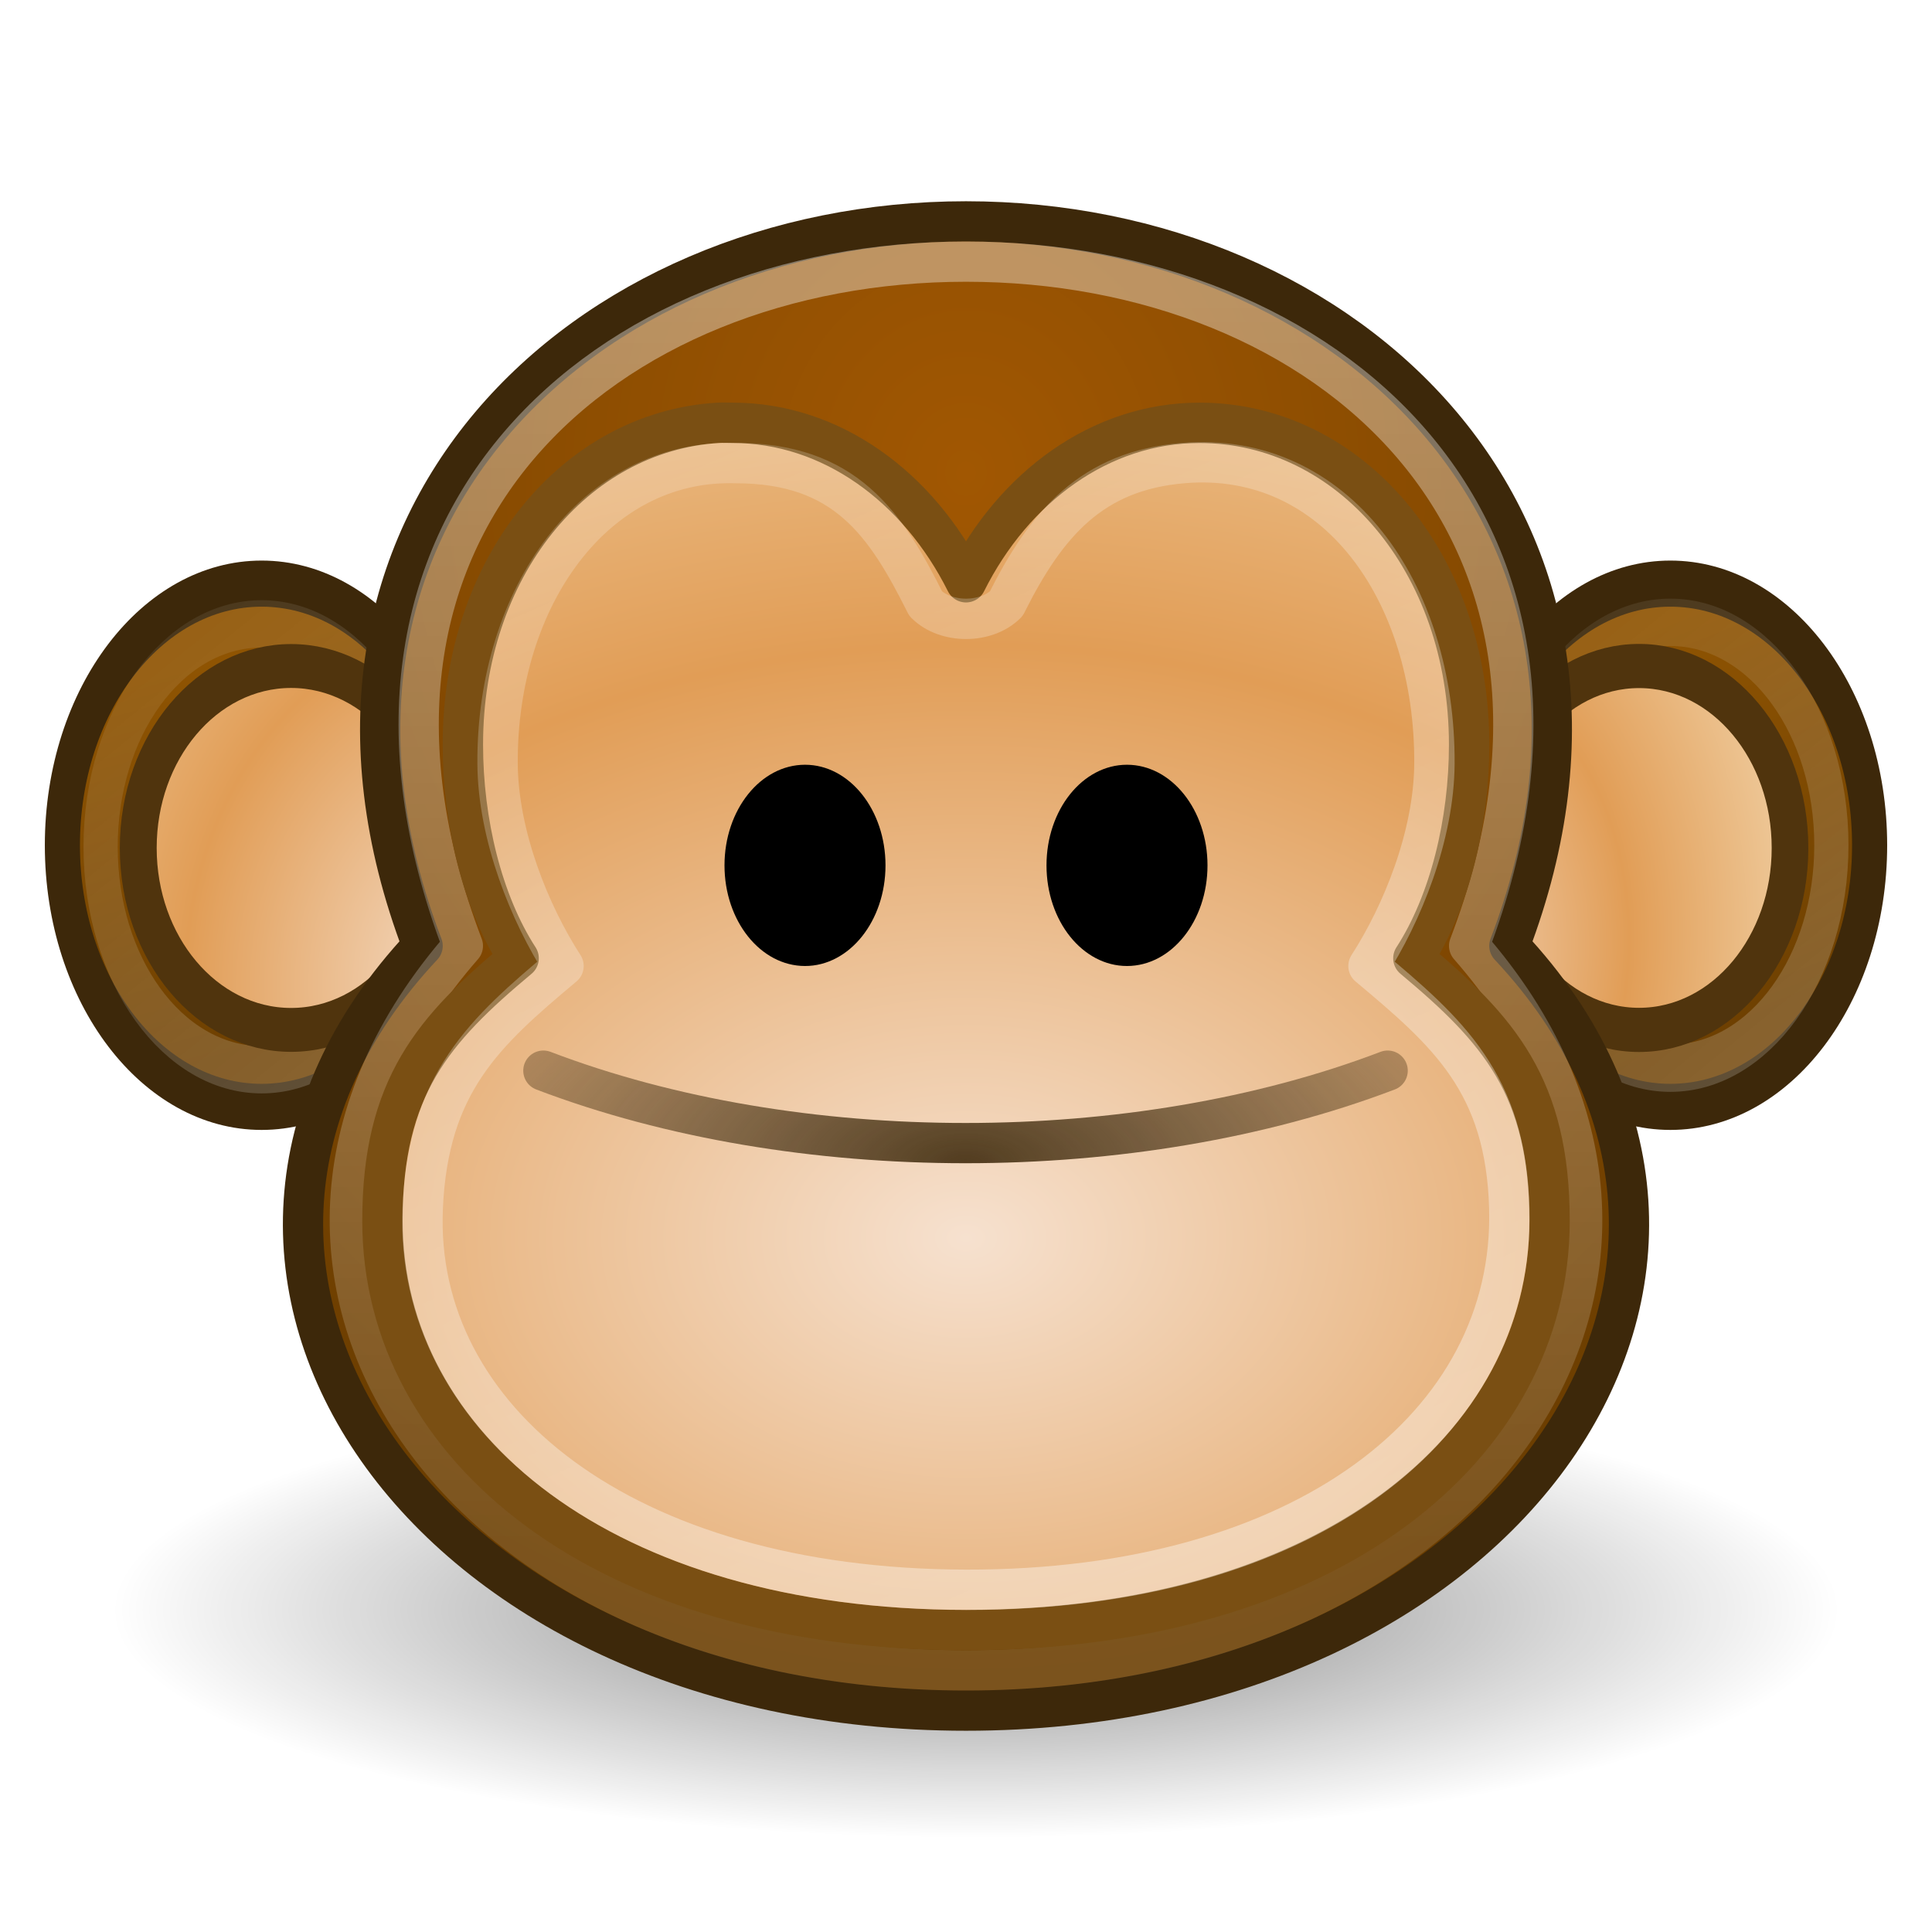
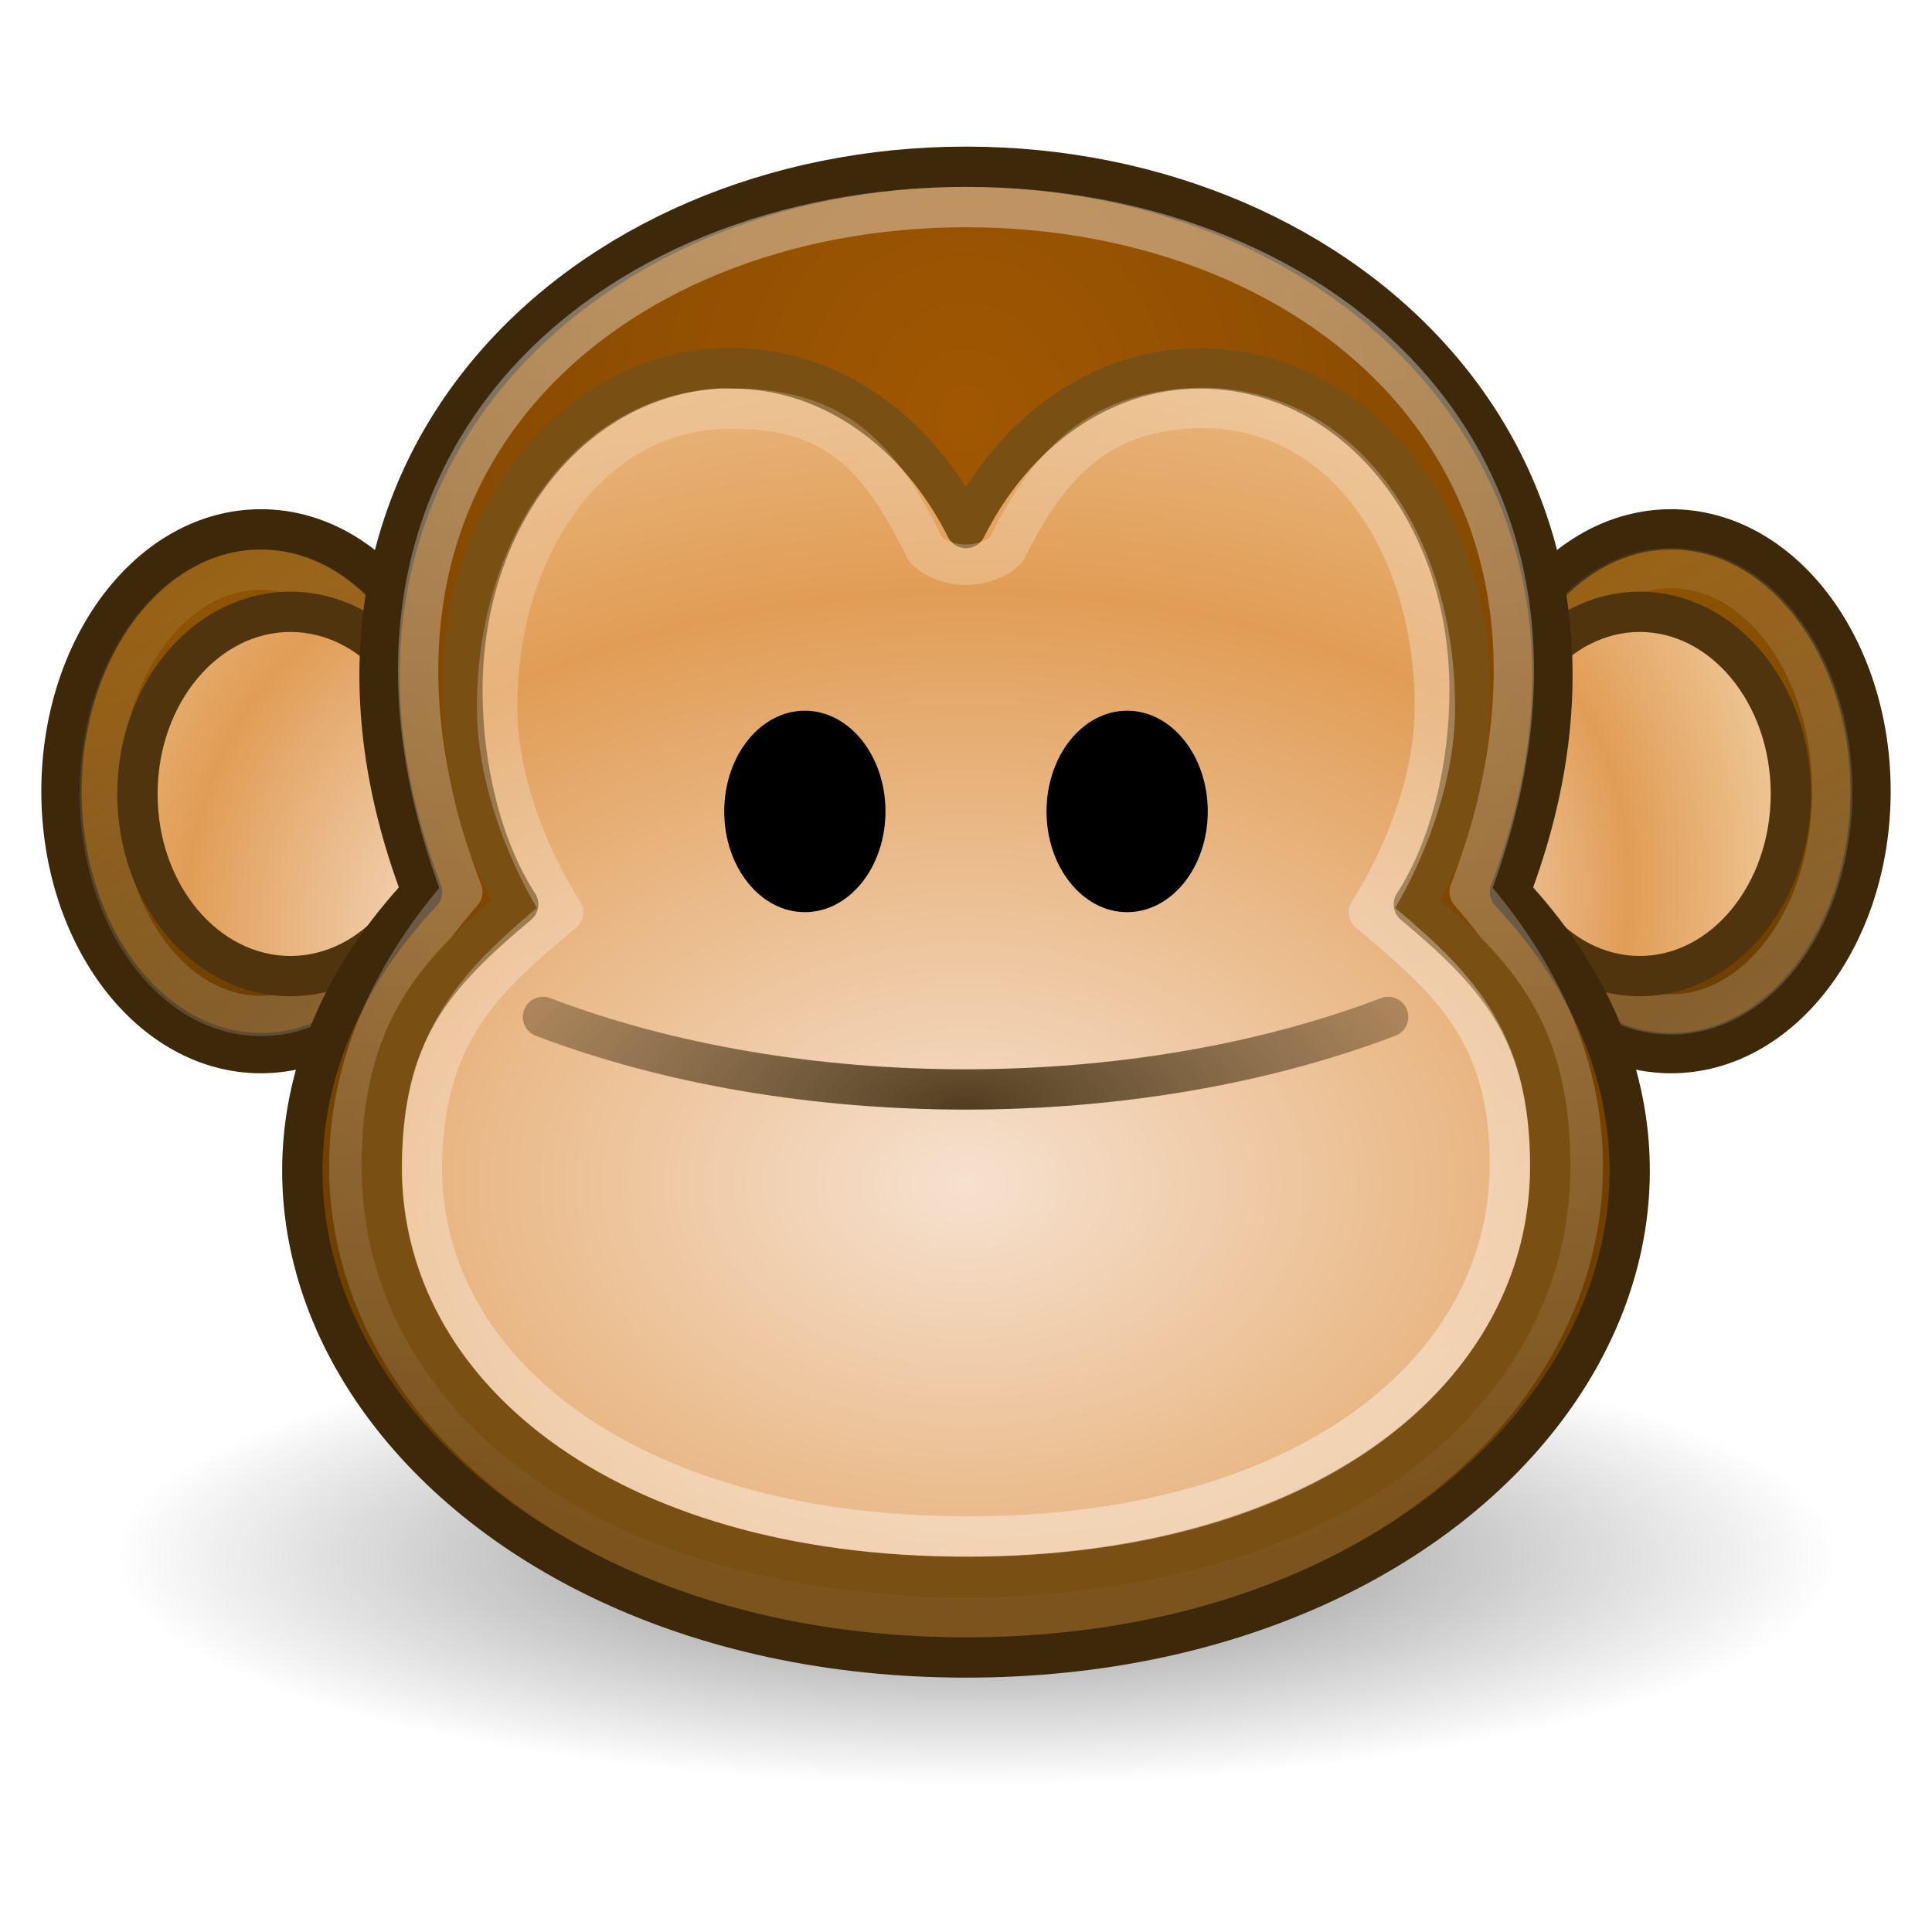
- <svg xmlns="http://www.w3.org/2000/svg" xmlns:xlink="http://www.w3.org/1999/xlink" width="48px" height="48px" id="svg1307">
+ <svg xmlns="http://www.w3.org/2000/svg" xmlns:xlink="http://www.w3.org/1999/xlink" width="22" height="22" id="svg1307" version="1.1">
  <defs id="defs1309">
    <linearGradient id="linearGradient3686">
      <stop style="stop-color:#3d280a;stop-opacity:1;" offset="0" id="stop3688" />
      <stop style="stop-color:#3d280a;stop-opacity:0;" offset="1" id="stop3690" />
    </linearGradient>
    <linearGradient id="linearGradient2305">
      <stop style="stop-color:#000000;stop-opacity:1;" offset="0" id="stop2307" />
      <stop style="stop-color:#000000;stop-opacity:0;" offset="1" id="stop2309" />
    </linearGradient>
    <linearGradient id="linearGradient2297">
      <stop id="stop2299" offset="0" style="stop-color:#a15702;stop-opacity:1" />
      <stop id="stop2301" offset="1" style="stop-color:#683c00;stop-opacity:1" />
    </linearGradient>
    <linearGradient id="linearGradient2251">
      <stop id="stop2253" offset="0" style="stop-color:#f6e1cf;stop-opacity:1;" />
      <stop style="stop-color:#e19d56;stop-opacity:1;" offset="0.5" id="stop3682" />
      <stop id="stop2255" offset="1" style="stop-color:#f4dcb7;stop-opacity:1" />
    </linearGradient>
    <linearGradient id="linearGradient2227">
      <stop style="stop-color:#8f5402;stop-opacity:1;" offset="0" id="stop2229" />
      <stop style="stop-color:#6e4001;stop-opacity:1" offset="1" id="stop2231" />
    </linearGradient>
    <linearGradient id="linearGradient2219">
      <stop style="stop-color:#ffffff;stop-opacity:1;" offset="0" id="stop2221" />
      <stop style="stop-color:#ffffff;stop-opacity:0.3;" offset="1" id="stop2223" />
    </linearGradient>
-     <linearGradient xlink:href="#linearGradient2219" id="linearGradient2225" x1="24" y1="7.4" x2="24" y2="38.33" gradientUnits="userSpaceOnUse" />
-     <radialGradient xlink:href="#linearGradient2251" id="radialGradient2249" cx="-14.823" cy="20.156" fx="-14.823" fy="20.156" r="5.329" gradientUnits="userSpaceOnUse" gradientTransform="matrix(2.45184,1.174729,-1.324281,2.80558,46.03865,-21.18657)" />
-     <radialGradient xlink:href="#linearGradient2251" id="radialGradient2263" cx="-3.065" cy="18.305" fx="-3.065" fy="18.305" r="5.331" gradientUnits="userSpaceOnUse" gradientTransform="matrix(3.556041,0,0,3.556041,7.834793,-46.7895)" />
-     <linearGradient xlink:href="#linearGradient2227" id="linearGradient2271" x1="-10.735" y1="11.428" x2="-9.25" y2="18.441" gradientUnits="userSpaceOnUse" />
-     <linearGradient xlink:href="#linearGradient2227" id="linearGradient2279" x1="-10.154" y1="10.911" x2="-7.959" y2="18.146" gradientUnits="userSpaceOnUse" />
-     <linearGradient xlink:href="#linearGradient2219" id="linearGradient2291" x1="-5.268" y1="20.641" x2="-12.272" y2="8.686" gradientUnits="userSpaceOnUse" />
-     <linearGradient xlink:href="#linearGradient2219" id="linearGradient2295" gradientUnits="userSpaceOnUse" x1="-5.268" y1="20.641" x2="-12.272" y2="8.686" />
-     <radialGradient xlink:href="#linearGradient2305" id="radialGradient2311" cx="-6" cy="37.75" fx="-6" fy="37.75" r="14" gradientTransform="matrix(1,0,0,0.267857,0,27.63839)" gradientUnits="userSpaceOnUse" />
-     <linearGradient xlink:href="#linearGradient2219" id="linearGradient2323" x1="29.064" y1="39.42" x2="12.86" y2="2.492" gradientUnits="userSpaceOnUse" />
-     <radialGradient xlink:href="#linearGradient2251" id="radialGradient3684" cx="24" cy="32.821" fx="24" fy="32.821" r="15" gradientTransform="matrix(2.783877,0,0,1.961686,-42.81308,-33.63393)" gradientUnits="userSpaceOnUse" />
-     <radialGradient xlink:href="#linearGradient3686" id="radialGradient3692" cx="23.988" cy="30.126" fx="23.988" fy="30.126" r="10.988" gradientTransform="matrix(1.838239,0,0,0.855268,-20.10762,3.134087)" gradientUnits="userSpaceOnUse" />
-     <radialGradient xlink:href="#linearGradient2297" id="radialGradient3697" cx="24" cy="13.058" fx="24" fy="13.058" r="16.972" gradientTransform="matrix(1.635062,0,0,1.830454,-15.24149,-12.15138)" gradientUnits="userSpaceOnUse" />
+     <linearGradient xlink:href="#linearGradient2219" id="linearGradient2225" x1="24" y1="7.4" x2="24" y2="38.33" gradientUnits="userSpaceOnUse" gradientTransform="matrix(0.4587891,0,0,0.4587891,-0.0109353,25.37575)" />
+     <radialGradient xlink:href="#linearGradient2251" id="radialGradient2249" cx="-14.823" cy="20.156" fx="-14.823" fy="20.156" r="5.329" gradientUnits="userSpaceOnUse" gradientTransform="matrix(0.8883743,0.5129031,-0.4798262,1.224956,38.70422,19.35071)" />
+     <radialGradient xlink:href="#linearGradient2251" id="radialGradient2263" cx="-3.065" cy="18.305" fx="-3.065" fy="18.305" r="5.331" gradientUnits="userSpaceOnUse" gradientTransform="matrix(1.304286,0,0,1.552617,9.573454,8.172112)" />
+     <linearGradient xlink:href="#linearGradient2227" id="linearGradient2271" x1="-10.735" y1="11.428" x2="-9.25" y2="18.441" gradientUnits="userSpaceOnUse" gradientTransform="matrix(0.4781064,0,0,0.6278167,7.393674,25.75003)" />
+     <linearGradient xlink:href="#linearGradient2227" id="linearGradient2279" x1="-10.154" y1="10.911" x2="-7.959" y2="18.146" gradientUnits="userSpaceOnUse" gradientTransform="matrix(0.478106,0,0,0.6278167,23.45129,25.75003)" />
+     <linearGradient xlink:href="#linearGradient2219" id="linearGradient2291" x1="-5.268" y1="20.641" x2="-12.272" y2="8.686" gradientUnits="userSpaceOnUse" gradientTransform="matrix(0.3863486,0,0,0.5349444,22.60254,27.1199)" />
+     <linearGradient xlink:href="#linearGradient2219" id="linearGradient2295" gradientUnits="userSpaceOnUse" x1="-5.268" y1="20.641" x2="-12.272" y2="8.686" gradientTransform="matrix(0.3863486,0,0,0.5349444,6.544919,27.13754)" />
+     <radialGradient xlink:href="#linearGradient2305" id="radialGradient2311" cx="-6" cy="37.75" fx="-6" fy="37.75" r="14" gradientTransform="matrix(0.7045689,0,0,0.1859275,15.34212,36.70855)" gradientUnits="userSpaceOnUse" />
+     <linearGradient xlink:href="#linearGradient2219" id="linearGradient2323" x1="29.064" y1="39.42" x2="12.86" y2="2.492" gradientUnits="userSpaceOnUse" gradientTransform="matrix(0.4587891,0,0,0.4587891,-0.0109353,25.37575)" />
+     <radialGradient xlink:href="#linearGradient2251" id="radialGradient3684" cx="24" cy="32.821" fx="24" fy="32.821" r="15" gradientTransform="matrix(1.277213,0,0,0.9000002,-19.65311,9.944873)" gradientUnits="userSpaceOnUse" />
+     <radialGradient xlink:href="#linearGradient3686" id="radialGradient3692" cx="23.988" cy="30.126" fx="23.988" fy="30.126" r="10.988" gradientTransform="matrix(0.8433641,0,0,0.3923876,-9.236093,26.81364)" gradientUnits="userSpaceOnUse" />
+     <radialGradient xlink:href="#linearGradient2297" id="radialGradient3697" cx="24" cy="13.058" fx="24" fy="13.058" r="16.972" gradientTransform="matrix(0.7501487,0,0,0.8397924,-7.003565,19.80083)" gradientUnits="userSpaceOnUse" />
  </defs>
-   <g id="layer1">
-     <path style="opacity:0.485;color:black;fill:url(#radialGradient2311);fill-opacity:1;fill-rule:evenodd;stroke:none;stroke-width:1;stroke-linecap:round;stroke-linejoin:round;marker:none;marker-start:none;marker-mid:none;marker-end:none;stroke-miterlimit:4;stroke-dasharray:none;stroke-dashoffset:0;stroke-opacity:1;visibility:visible;display:inline;overflow:visible" id="path2303" d="M 8 37.75 A 14 3.75 0 1 1  -20,37.75 A 14 3.75 0 1 1  8 37.75 z" transform="matrix(1.535714,0,0,1.51296,33.46429,-17.11425)" />
-     <path style="opacity:1;color:#000000;fill:url(#linearGradient2271);fill-opacity:1;fill-rule:evenodd;stroke:#3d280a;stroke-width:0.837;stroke-linecap:round;stroke-linejoin:round;marker:none;marker-start:none;marker-mid:none;marker-end:none;stroke-miterlimit:4;stroke-dasharray:none;stroke-dashoffset:0;stroke-opacity:1;visibility:visible;display:inline;overflow:visible" id="path2197" d="M -4.5 14.75 A 4.75 4.75 0 1 1  -14,14.75 A 4.75 4.75 0 1 1  -4.5 14.75 z" transform="matrix(1.042105,0,0,1.368421,16.13946,0.81579)" />
-     <path style="opacity:0.2;color:#000000;fill:none;fill-opacity:1;fill-rule:evenodd;stroke:url(#linearGradient2295);stroke-width:1.009;stroke-linecap:round;stroke-linejoin:round;marker:none;marker-start:none;marker-mid:none;marker-end:none;stroke-miterlimit:4;stroke-dasharray:none;stroke-dashoffset:0;stroke-opacity:1;visibility:visible;display:inline;overflow:visible" id="path2293" d="M -4.5 14.75 A 4.75 4.75 0 1 1  -14,14.75 A 4.75 4.75 0 1 1  -4.5 14.75 z" transform="matrix(0.842105,0,0,1.165992,14.28947,3.84008)" />
-     <path style="opacity:1;color:#000000;fill:url(#radialGradient2263);fill-opacity:1;fill-rule:evenodd;stroke:#50340d;stroke-width:1.146;stroke-linecap:round;stroke-linejoin:round;marker:none;marker-start:none;marker-mid:none;marker-end:none;stroke-miterlimit:4;stroke-dasharray:none;stroke-dashoffset:0;stroke-opacity:1;visibility:visible;display:inline;overflow:visible" id="path2213" d="M -4.5 14.75 A 4.75 4.75 0 1 1  -14,14.75 A 4.75 4.75 0 1 1  -4.5 14.75 z" transform="matrix(0.799453,0,0,0.951666,14.62707,7.030045)" />
-     <path style="opacity:1;color:#000000;fill:url(#linearGradient2279);fill-opacity:1;fill-rule:evenodd;stroke:#3d280a;stroke-width:0.837;stroke-linecap:round;stroke-linejoin:round;marker:none;marker-start:none;marker-mid:none;marker-end:none;stroke-miterlimit:4;stroke-dasharray:none;stroke-dashoffset:0;stroke-opacity:1;visibility:visible;display:inline;overflow:visible" id="path2199" d="M -4.5 14.75 A 4.75 4.75 0 1 1  -14,14.75 A 4.75 4.75 0 1 1  -4.5 14.75 z" transform="matrix(1.042104,0,0,1.368421,51.13946,0.81579)" />
-     <path style="opacity:0.2;color:#000000;fill:none;fill-opacity:1;fill-rule:evenodd;stroke:url(#linearGradient2291);stroke-width:1.009;stroke-linecap:round;stroke-linejoin:round;marker:none;marker-start:none;marker-mid:none;marker-end:none;stroke-miterlimit:4;stroke-dasharray:none;stroke-dashoffset:0;stroke-opacity:1;visibility:visible;display:inline;overflow:visible" id="path2281" d="M -4.5 14.75 A 4.75 4.75 0 1 1  -14,14.75 A 4.75 4.75 0 1 1  -4.5 14.75 z" transform="matrix(0.842105,0,0,1.165992,49.28947,3.80162)" />
-     <path style="opacity:1;color:#000000;fill:url(#radialGradient2249);fill-opacity:1;fill-rule:evenodd;stroke:#50340d;stroke-width:1.153;stroke-linecap:round;stroke-linejoin:round;marker:none;marker-start:none;marker-mid:none;marker-end:none;stroke-miterlimit:4;stroke-dasharray:none;stroke-dashoffset:0;stroke-opacity:1;visibility:visible;display:inline;overflow:visible" id="path2215" d="M -4.5 14.75 A 4.75 4.75 0 1 1  -14,14.75 A 4.75 4.75 0 1 1  -4.5 14.75 z" transform="matrix(0.789752,0,0,0.951666,48.02639,7.030045)" />
-     <path style="color:#000000;fill:url(#radialGradient3697);fill-opacity:1.0;fill-rule:evenodd;stroke:#3d280a;stroke-width:1;stroke-linecap:round;stroke-linejoin:round;marker:none;marker-start:none;marker-mid:none;marker-end:none;stroke-miterlimit:4;stroke-dashoffset:0;stroke-opacity:1;visibility:visible;display:inline;overflow:visible" d="M 37.5,23.5 C 45,31.5 37.5,42.5 24,42.5 C 10.5,42.5 3,31.5 10.5,23.5 C 6.5,13 14.5,5.5 24,5.5 C 33.5,5.5 41.5,13 37.5,23.5 z " id="path1314" />
-     <path style="color:#000000;fill:none;fill-opacity:1;fill-rule:evenodd;stroke:url(#linearGradient2225);stroke-width:1;stroke-linecap:round;stroke-linejoin:round;marker:none;marker-start:none;marker-mid:none;marker-end:none;stroke-miterlimit:4;stroke-dashoffset:0;stroke-opacity:1;visibility:visible;display:inline;overflow:visible;opacity:0.381" d="M 36.5,23.5 C 43.5,31.5 36.704,41.5 24,41.5 C 11.296,41.5 4.5,31.5 11.5,23.5 C 7.5,13 15.06,6.5 24,6.5 C 32.939,6.5 40.5,13 36.5,23.5 z " id="path2217" />
-     <path style="opacity:1;color:#000000;fill:url(#radialGradient3684);fill-opacity:1.0;fill-rule:evenodd;stroke:#7a4f13;stroke-width:1.003;stroke-linecap:round;stroke-linejoin:round;marker:none;marker-start:none;marker-mid:none;marker-end:none;stroke-miterlimit:4;stroke-dasharray:none;stroke-dashoffset:0;stroke-opacity:1;visibility:visible;display:inline;overflow:visible" d="M 17.838,10.505 C 14.265,10.725 11.5,14.102 11.5,18.5 C 11.5,20.415 11.98,22.41 12.885,23.808 C 10.771,25.574 9.5,27 9.502,30.339 C 9.505,35.947 15,40.5 24,40.498 C 33,40.497 38.495,35.947 38.498,30.339 C 38.5,27 37.229,25.574 35.115,23.808 C 36.02,22.41 36.5,20.415 36.5,18.5 C 36.5,13.96 33.534,10.505 29.799,10.505 C 27.348,10.505 25.187,12.092 24,14.466 C 22.813,12.092 20.652,10.505 18.201,10.505 C 18.084,10.505 17.953,10.498 17.838,10.505 z " id="path2190" />
-     <path style="opacity:1;color:#000000;fill:#000000;fill-opacity:1;fill-rule:evenodd;stroke:none;stroke-width:0.935;stroke-linecap:round;stroke-linejoin:round;marker:none;marker-start:none;marker-mid:none;marker-end:none;stroke-miterlimit:4;stroke-dasharray:none;stroke-dashoffset:0;stroke-opacity:1;visibility:visible;display:inline;overflow:visible" id="path2201" d="M -9.5 7.25 A 1.5 1.75 0 1 1  -12.5,7.25 A 1.5 1.75 0 1 1  -9.5 7.25 z" transform="matrix(1.333333,0,0,1.428571,34.66666,11.14286)" />
-     <path style="fill:none;fill-opacity:0.75;fill-rule:evenodd;stroke:url(#radialGradient3692);stroke-width:1;stroke-linecap:round;stroke-linejoin:miter;stroke-miterlimit:4;stroke-dasharray:none;stroke-opacity:1;opacity:0.881" d="M 13.5,26.6 C 19.793,29 28.183,29 34.476,26.6" id="path2205" />
-     <path style="opacity:0.4;color:#000000;fill:none;fill-opacity:1;fill-rule:evenodd;stroke:url(#linearGradient2323);stroke-width:1.003;stroke-linecap:round;stroke-linejoin:round;marker:none;marker-start:none;marker-mid:none;marker-end:none;stroke-miterlimit:4;stroke-dasharray:none;stroke-dashoffset:0;stroke-opacity:1;visibility:visible;display:inline;overflow:visible" d="M 18.263,11.505 C 14.787,11.412 12.34,14.817 12.362,18.967 C 12.372,20.754 13.158,22.695 14,24 C 12.032,25.648 10.637,26.903 10.502,30.017 C 10.275,35.25 15.473,39.481 24,39.498 C 32.398,39.516 37.646,35.402 37.498,30.017 C 37.413,26.901 35.968,25.648 34,24 C 34.842,22.695 35.629,20.754 35.638,18.967 C 35.66,14.708 33.192,11.189 29.399,11.505 C 27.125,11.694 26,13 25,15 C 24.5,15.5 23.5,15.5 23,15 C 22,13 21,11.5 18.263,11.505 z " id="path2313" />
-     <path style="opacity:1;color:#000000;fill:#000000;fill-opacity:1;fill-rule:evenodd;stroke:none;stroke-width:0.935;stroke-linecap:round;stroke-linejoin:round;marker:none;marker-start:none;marker-mid:none;marker-end:none;stroke-miterlimit:4;stroke-dasharray:none;stroke-dashoffset:0;stroke-opacity:1;visibility:visible;display:inline;overflow:visible" id="path2218" d="M -9.5 7.25 A 1.5 1.75 0 1 1  -12.5,7.25 A 1.5 1.75 0 1 1  -9.5 7.25 z" transform="matrix(1.333333,0,0,1.428571,42.66666,11.14286)" />
+   <g id="layer1" transform="translate(0,-26)">
+     <ellipse style="color:#000000;display:inline;overflow:visible;visibility:visible;opacity:0.485;fill:url(#radialGradient2311);fill-opacity:1;fill-rule:evenodd;stroke:none;stroke-width:0.699;stroke-linecap:round;stroke-linejoin:round;stroke-miterlimit:4;stroke-dasharray:none;stroke-dashoffset:0;stroke-opacity:1;marker:none;marker-start:none;marker-mid:none;marker-end:none" id="path2303" cx="11.115" cy="43.727" rx="9.864" ry="2.603" />
+     <ellipse style="color:#000000;display:inline;overflow:visible;visibility:visible;opacity:1;fill:url(#linearGradient2271);fill-opacity:1;fill-rule:evenodd;stroke:#3d280a;stroke-width:0.459;stroke-linecap:round;stroke-linejoin:round;stroke-miterlimit:4;stroke-dasharray:none;stroke-dashoffset:0;stroke-opacity:1;marker:none;marker-start:none;marker-mid:none;marker-end:none" id="path2197" cx="2.971" cy="35.01" rx="2.271" ry="2.982" />
+     <ellipse style="color:#000000;display:inline;overflow:visible;visibility:visible;opacity:0.2;fill:none;fill-opacity:1;fill-rule:evenodd;stroke:url(#linearGradient2295);stroke-width:0.459;stroke-linecap:round;stroke-linejoin:round;stroke-miterlimit:4;stroke-dasharray:none;stroke-dashoffset:0;stroke-opacity:1;marker:none;marker-start:none;marker-mid:none;marker-end:none" id="path2293" cx="2.971" cy="35.028" rx="1.835" ry="2.541" />
+     <ellipse style="color:#000000;display:inline;overflow:visible;visibility:visible;opacity:1;fill:url(#radialGradient2263);fill-opacity:1;fill-rule:evenodd;stroke:#50340d;stroke-width:0.459;stroke-linecap:round;stroke-linejoin:round;stroke-miterlimit:4;stroke-dasharray:none;stroke-dashoffset:0;stroke-opacity:1;marker:none;marker-start:none;marker-mid:none;marker-end:none" id="path2213" cx="3.307" cy="35.041" rx="1.742" ry="2.074" />
+     <ellipse style="color:#000000;display:inline;overflow:visible;visibility:visible;opacity:1;fill:url(#linearGradient2279);fill-opacity:1;fill-rule:evenodd;stroke:#3d280a;stroke-width:0.459;stroke-linecap:round;stroke-linejoin:round;stroke-miterlimit:4;stroke-dasharray:none;stroke-dashoffset:0;stroke-opacity:1;marker:none;marker-start:none;marker-mid:none;marker-end:none" id="path2199" cx="19.029" cy="35.01" rx="2.271" ry="2.982" />
+     <ellipse style="color:#000000;display:inline;overflow:visible;visibility:visible;opacity:0.2;fill:none;fill-opacity:1;fill-rule:evenodd;stroke:url(#linearGradient2291);stroke-width:0.459;stroke-linecap:round;stroke-linejoin:round;stroke-miterlimit:4;stroke-dasharray:none;stroke-dashoffset:0;stroke-opacity:1;marker:none;marker-start:none;marker-mid:none;marker-end:none" id="path2281" cx="19.029" cy="35.01" rx="1.835" ry="2.541" />
+     <ellipse style="color:#000000;display:inline;overflow:visible;visibility:visible;opacity:1;fill:url(#radialGradient2249);fill-opacity:1;fill-rule:evenodd;stroke:#50340d;stroke-width:0.459;stroke-linecap:round;stroke-linejoin:round;stroke-miterlimit:4;stroke-dasharray:none;stroke-dashoffset:0;stroke-opacity:1;marker:none;marker-start:none;marker-mid:none;marker-end:none" id="path2215" cx="18.672" cy="35.041" rx="1.721" ry="2.074" />
+     <path style="color:#000000;display:inline;overflow:visible;visibility:visible;fill:url(#radialGradient3697);fill-opacity:1;fill-rule:evenodd;stroke:#3d280a;stroke-width:0.459;stroke-linecap:round;stroke-linejoin:round;stroke-miterlimit:4;stroke-dashoffset:0;stroke-opacity:1;marker:none;marker-start:none;marker-mid:none;marker-end:none" d="m 17.194,36.157 c 3.441,3.67 0,8.717 -6.194,8.717 -6.194,-9e-6 -9.635,-5.047 -6.194,-8.717 -1.835,-4.817 1.835,-8.258 6.194,-8.258 4.358,2e-6 8.029,3.441 6.194,8.258 z" id="path1314" />
+     <path style="color:#000000;display:inline;overflow:visible;visibility:visible;opacity:0.381;fill:none;fill-opacity:1;fill-rule:evenodd;stroke:url(#linearGradient2225);stroke-width:0.459;stroke-linecap:round;stroke-linejoin:round;stroke-miterlimit:4;stroke-dashoffset:0;stroke-opacity:1;marker:none;marker-start:none;marker-mid:none;marker-end:none" d="m 16.735,36.157 c 3.212,3.67 0.093,8.258 -5.735,8.258 -5.828,-8e-6 -8.946,-4.588 -5.735,-8.258 -1.835,-4.817 1.634,-7.799 5.735,-7.799 4.101,1e-6 7.57,2.982 5.735,7.799 z" id="path2217" />
+     <path style="color:#000000;display:inline;overflow:visible;visibility:visible;opacity:1;fill:url(#radialGradient3684);fill-opacity:1;fill-rule:evenodd;stroke:#7a4f13;stroke-width:0.46;stroke-linecap:round;stroke-linejoin:round;stroke-miterlimit:4;stroke-dasharray:none;stroke-dashoffset:0;stroke-opacity:1;marker:none;marker-start:none;marker-mid:none;marker-end:none" d="m 8.173,30.195 c -1.639,0.101 -2.908,1.65 -2.908,3.668 0,0.879 0.22,1.794 0.635,2.435 -0.97,0.81 -1.553,1.464 -1.552,2.996 0.001,2.573 2.523,4.662 6.652,4.661 4.129,-7.79e-4 6.65,-2.088 6.652,-4.661 7.86e-4,-1.532 -0.583,-2.186 -1.552,-2.996 0.415,-0.642 0.635,-1.557 0.635,-2.435 0,-2.083 -1.361,-3.668 -3.074,-3.668 -1.124,0 -2.116,0.728 -2.661,1.817 -0.545,-1.089 -1.536,-1.817 -2.661,-1.817 -0.054,0 -0.113,-0.003 -0.166,0 z" id="path2190" />
+     <ellipse style="color:#000000;display:inline;overflow:visible;visibility:visible;opacity:1;fill:#000000;fill-opacity:1;fill-rule:evenodd;stroke:none;stroke-width:0.592;stroke-linecap:round;stroke-linejoin:round;stroke-miterlimit:4;stroke-dasharray:none;stroke-dashoffset:0;stroke-opacity:1;marker:none;marker-start:none;marker-mid:none;marker-end:none" id="path2201" cx="9.165" cy="35.24" rx="0.918" ry="1.147" />
+     <path style="opacity:0.881;fill:none;fill-opacity:0.75;fill-rule:evenodd;stroke:url(#radialGradient3692);stroke-width:0.459;stroke-linecap:round;stroke-linejoin:miter;stroke-miterlimit:4;stroke-dasharray:none;stroke-opacity:1" d="m 6.183,37.58 c 2.887,1.101 6.736,1.101 9.624,0" id="path2205" />
+     <path style="color:#000000;display:inline;overflow:visible;visibility:visible;opacity:0.4;fill:none;fill-opacity:1;fill-rule:evenodd;stroke:url(#linearGradient2323);stroke-width:0.46;stroke-linecap:round;stroke-linejoin:round;stroke-miterlimit:4;stroke-dasharray:none;stroke-dashoffset:0;stroke-opacity:1;marker:none;marker-start:none;marker-mid:none;marker-end:none" d="m 8.368,30.654 c -1.595,-0.042 -2.718,1.52 -2.707,3.424 0.004,0.82 0.365,1.71 0.751,2.309 -0.903,0.756 -1.543,1.332 -1.605,2.76 -0.104,2.401 2.281,4.342 6.193,4.35 3.853,0.008 6.261,-1.879 6.193,-4.35 -0.039,-1.429 -0.702,-2.004 -1.605,-2.76 0.386,-0.599 0.747,-1.489 0.751,-2.309 0.01,-1.954 -1.122,-3.568 -2.862,-3.424 -1.043,0.087 -1.56,0.686 -2.018,1.604 -0.229,0.229 -0.688,0.229 -0.918,0 -0.459,-0.918 -0.918,-1.606 -2.173,-1.604 z" id="path2313" />
+     <ellipse style="color:#000000;display:inline;overflow:visible;visibility:visible;opacity:1;fill:#000000;fill-opacity:1;fill-rule:evenodd;stroke:none;stroke-width:0.592;stroke-linecap:round;stroke-linejoin:round;stroke-miterlimit:4;stroke-dasharray:none;stroke-dashoffset:0;stroke-opacity:1;marker:none;marker-start:none;marker-mid:none;marker-end:none" id="path2218" cx="12.835" cy="35.24" rx="0.918" ry="1.147" />
  </g>
</svg>
